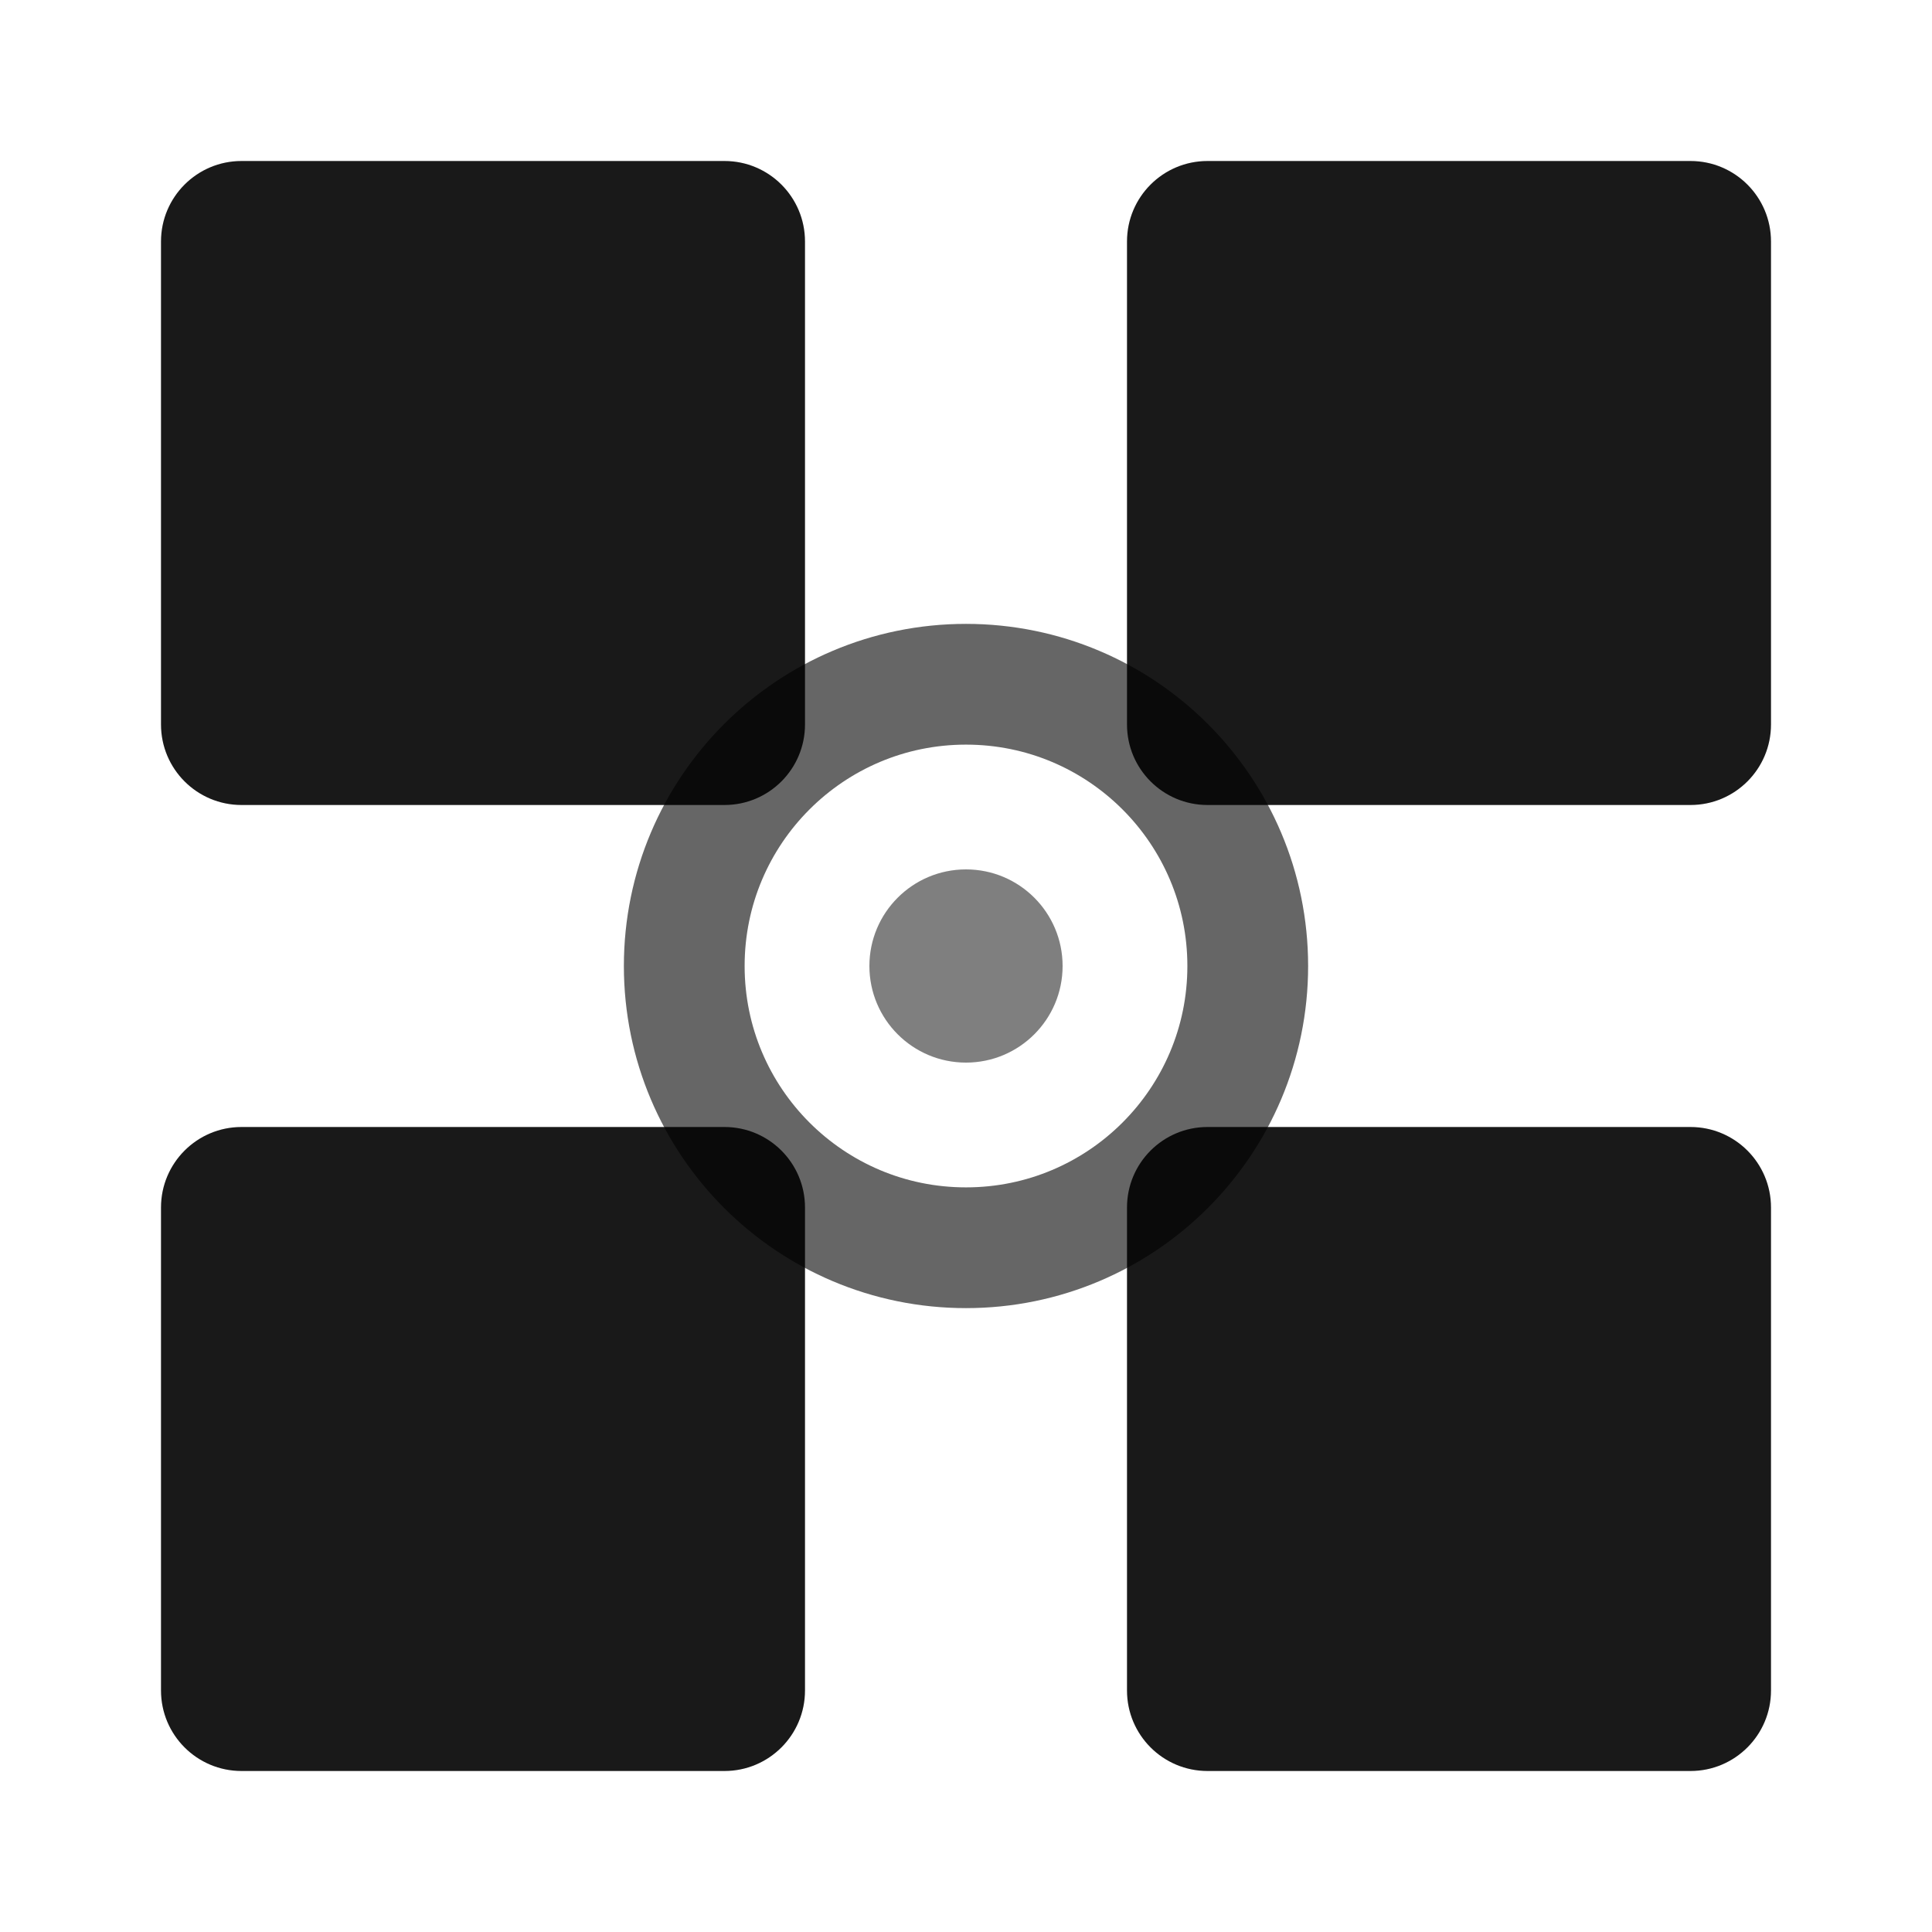
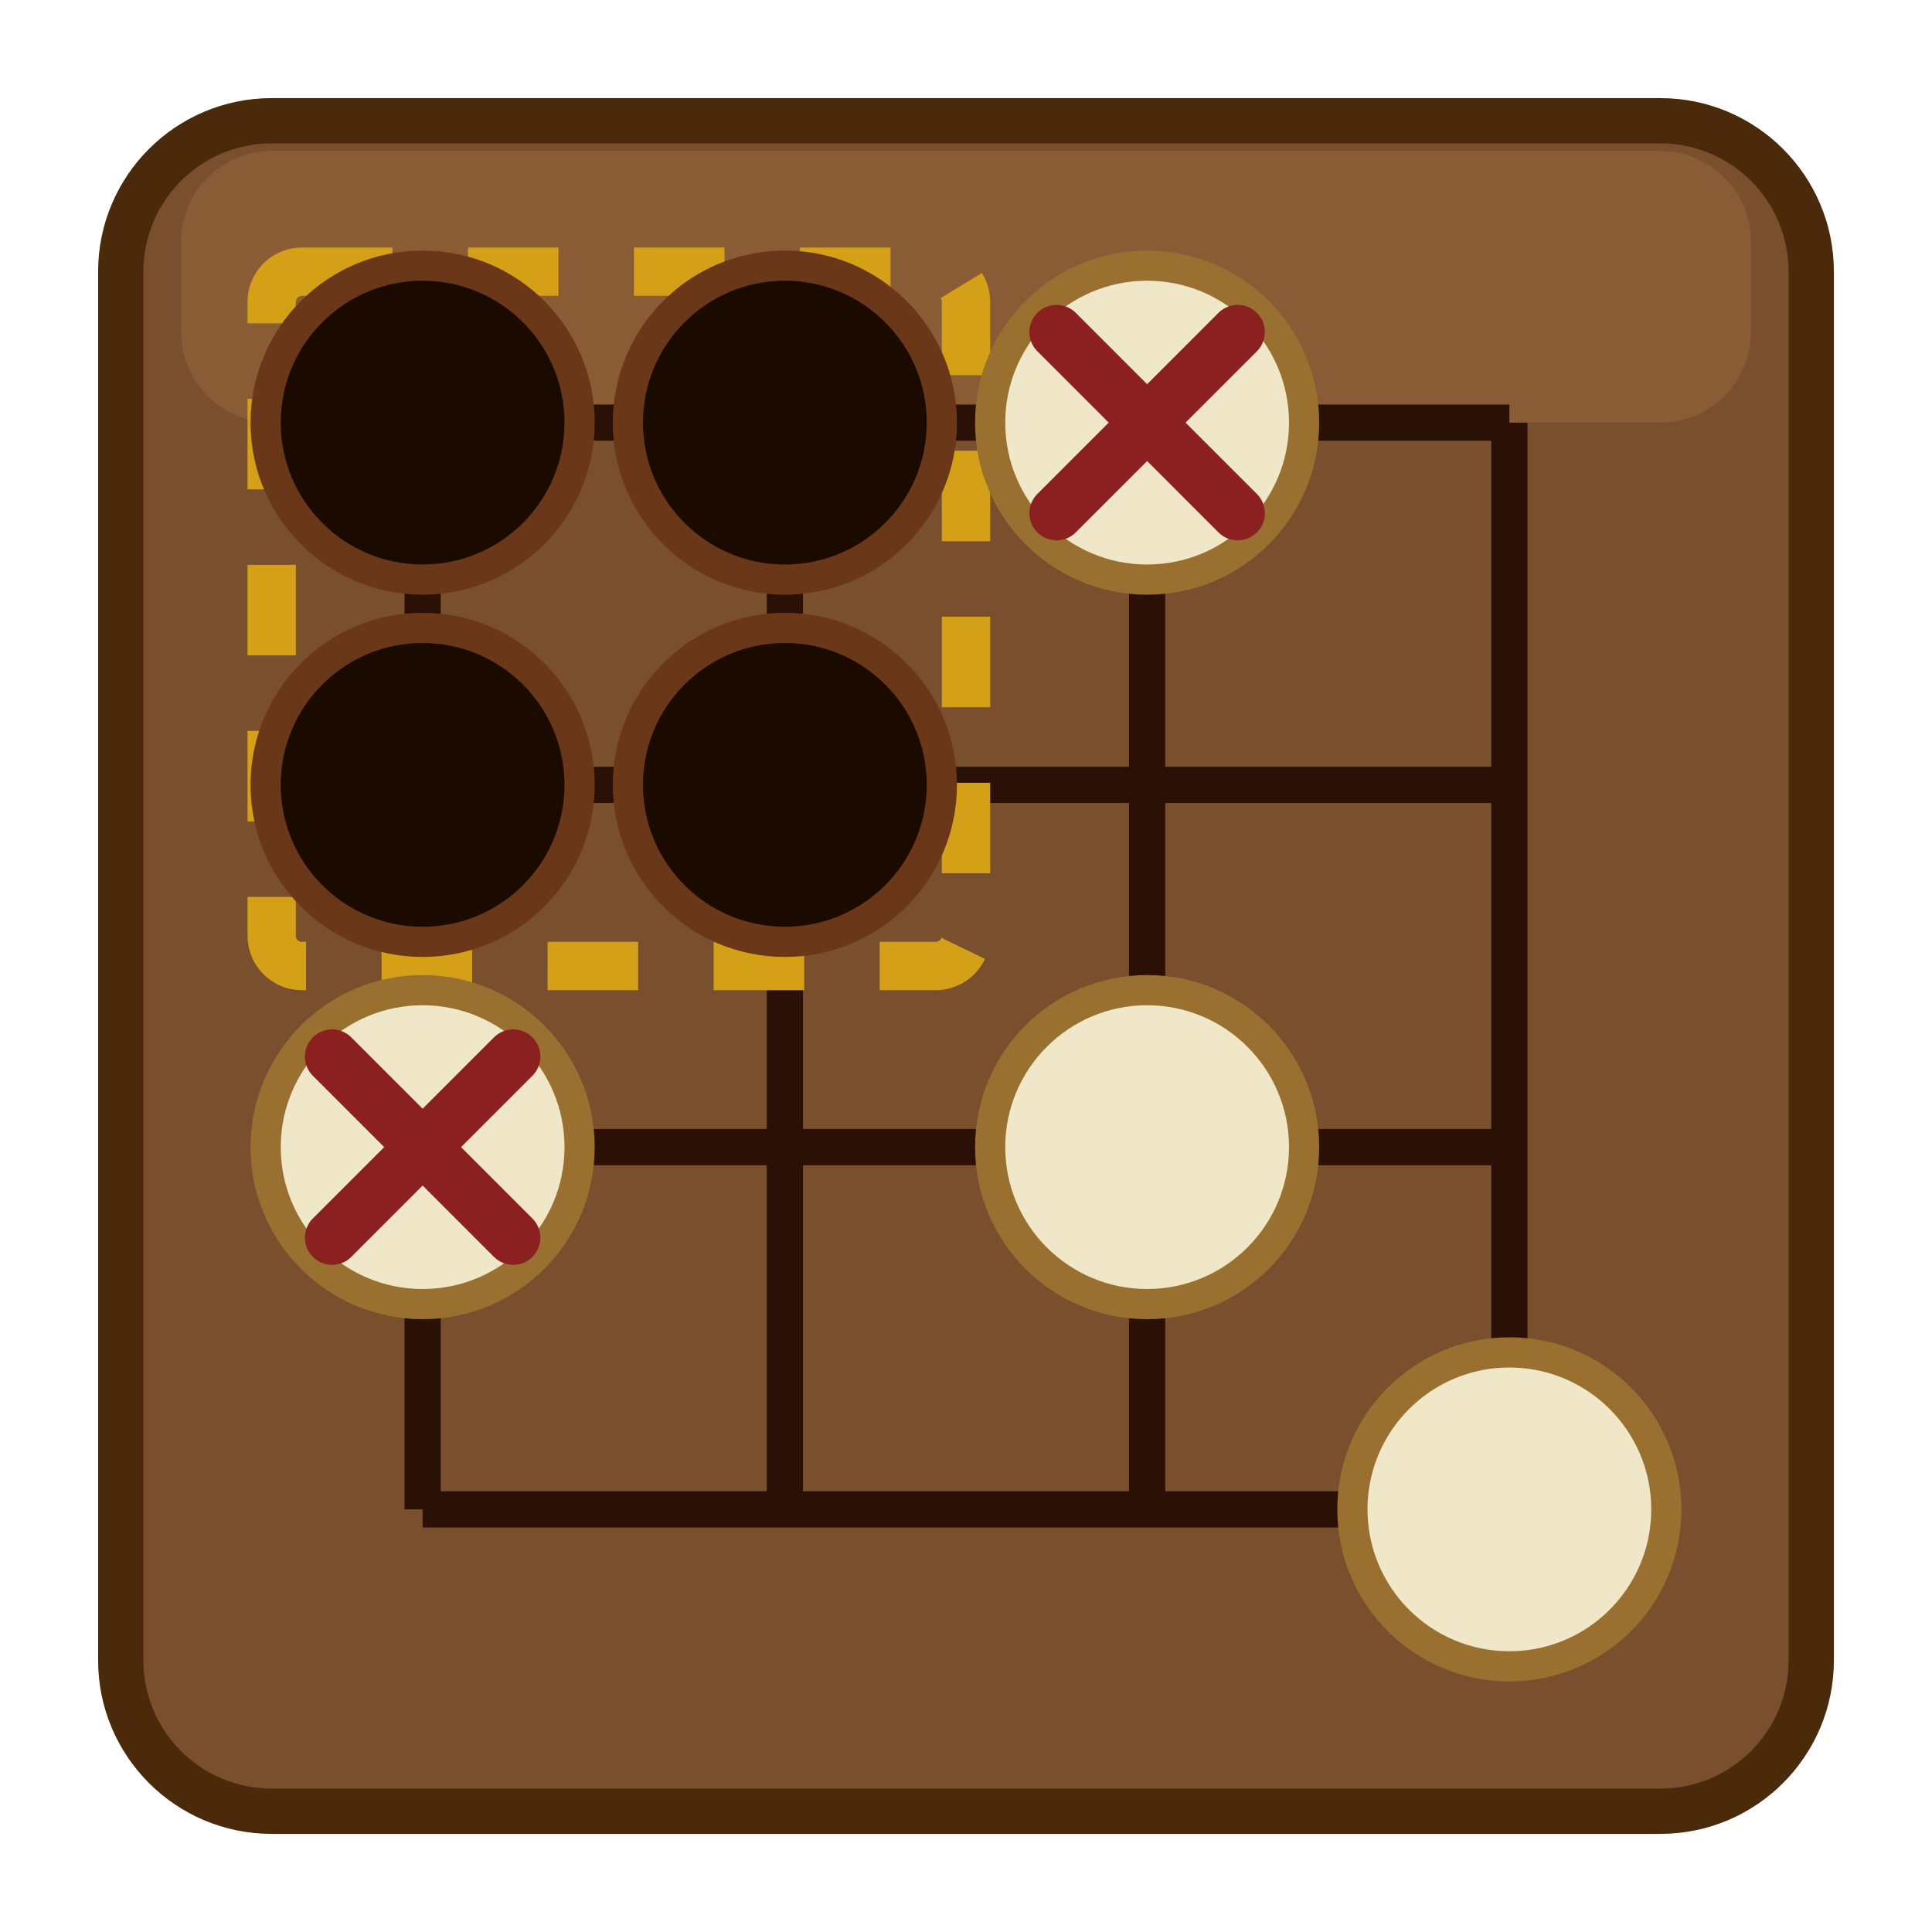
- <svg xmlns="http://www.w3.org/2000/svg" viewBox="0 0 24 24">
-   <rect x="2" y="2" width="8" height="8" rx="1" fill="currentColor" opacity="0.9" />
-   <rect x="14" y="2" width="8" height="8" rx="1" fill="currentColor" opacity="0.9" />
-   <rect x="2" y="14" width="8" height="8" rx="1" fill="currentColor" opacity="0.9" />
-   <rect x="14" y="14" width="8" height="8" rx="1" fill="currentColor" opacity="0.9" />
-   <circle cx="12" cy="12" r="3.5" fill="none" stroke="currentColor" stroke-width="1.5" opacity="0.6" />
-   <circle cx="12" cy="12" r="1.2" fill="currentColor" opacity="0.5" />
+ <svg xmlns="http://www.w3.org/2000/svg" viewBox="0 0 64 64">
+   <rect x="4" y="4" width="56" height="56" rx="5" fill="#7A4F2E" stroke="#4a2a0a" stroke-width="1.5" />
+   <rect x="6" y="5" width="52" height="9" rx="3" fill="#c4894f" opacity="0.22" />
+   <line x1="14" y1="14" x2="50" y2="14" stroke="#2a1005" stroke-width="1.2" />
+   <line x1="14" y1="26" x2="50" y2="26" stroke="#2a1005" stroke-width="1.2" />
+   <line x1="14" y1="38" x2="50" y2="38" stroke="#2a1005" stroke-width="1.2" />
+   <line x1="14" y1="50" x2="50" y2="50" stroke="#2a1005" stroke-width="1.2" />
+   <line x1="14" y1="14" x2="14" y2="50" stroke="#2a1005" stroke-width="1.2" />
+   <line x1="26" y1="14" x2="26" y2="50" stroke="#2a1005" stroke-width="1.2" />
+   <line x1="38" y1="14" x2="38" y2="50" stroke="#2a1005" stroke-width="1.2" />
+   <line x1="50" y1="14" x2="50" y2="50" stroke="#2a1005" stroke-width="1.2" />
+   <rect x="9" y="9" width="23" height="23" rx="1" fill="none" stroke="#D4A017" stroke-width="1.6" stroke-dasharray="3,2.5" />
+   <circle cx="14" cy="14" r="5.2" fill="#1a0a00" stroke="#6a3818" stroke-width="1" />
+   <circle cx="26" cy="14" r="5.2" fill="#1a0a00" stroke="#6a3818" stroke-width="1" />
+   <circle cx="14" cy="26" r="5.2" fill="#1a0a00" stroke="#6a3818" stroke-width="1" />
+   <circle cx="26" cy="26" r="5.2" fill="#1a0a00" stroke="#6a3818" stroke-width="1" />
+   <circle cx="38" cy="14" r="5.2" fill="#F0E6C8" stroke="#9a7030" stroke-width="1" />
+   <line x1="35" y1="11" x2="41" y2="17" stroke="#8B2020" stroke-width="1.8" stroke-linecap="round" />
+   <line x1="41" y1="11" x2="35" y2="17" stroke="#8B2020" stroke-width="1.8" stroke-linecap="round" />
+   <circle cx="14" cy="38" r="5.2" fill="#F0E6C8" stroke="#9a7030" stroke-width="1" />
+   <line x1="11" y1="35" x2="17" y2="41" stroke="#8B2020" stroke-width="1.8" stroke-linecap="round" />
+   <line x1="17" y1="35" x2="11" y2="41" stroke="#8B2020" stroke-width="1.8" stroke-linecap="round" />
+   <circle cx="38" cy="38" r="5.2" fill="#F0E6C8" stroke="#9a7030" stroke-width="1" />
+   <circle cx="50" cy="50" r="5.2" fill="#F0E6C8" stroke="#9a7030" stroke-width="1" />
</svg>
